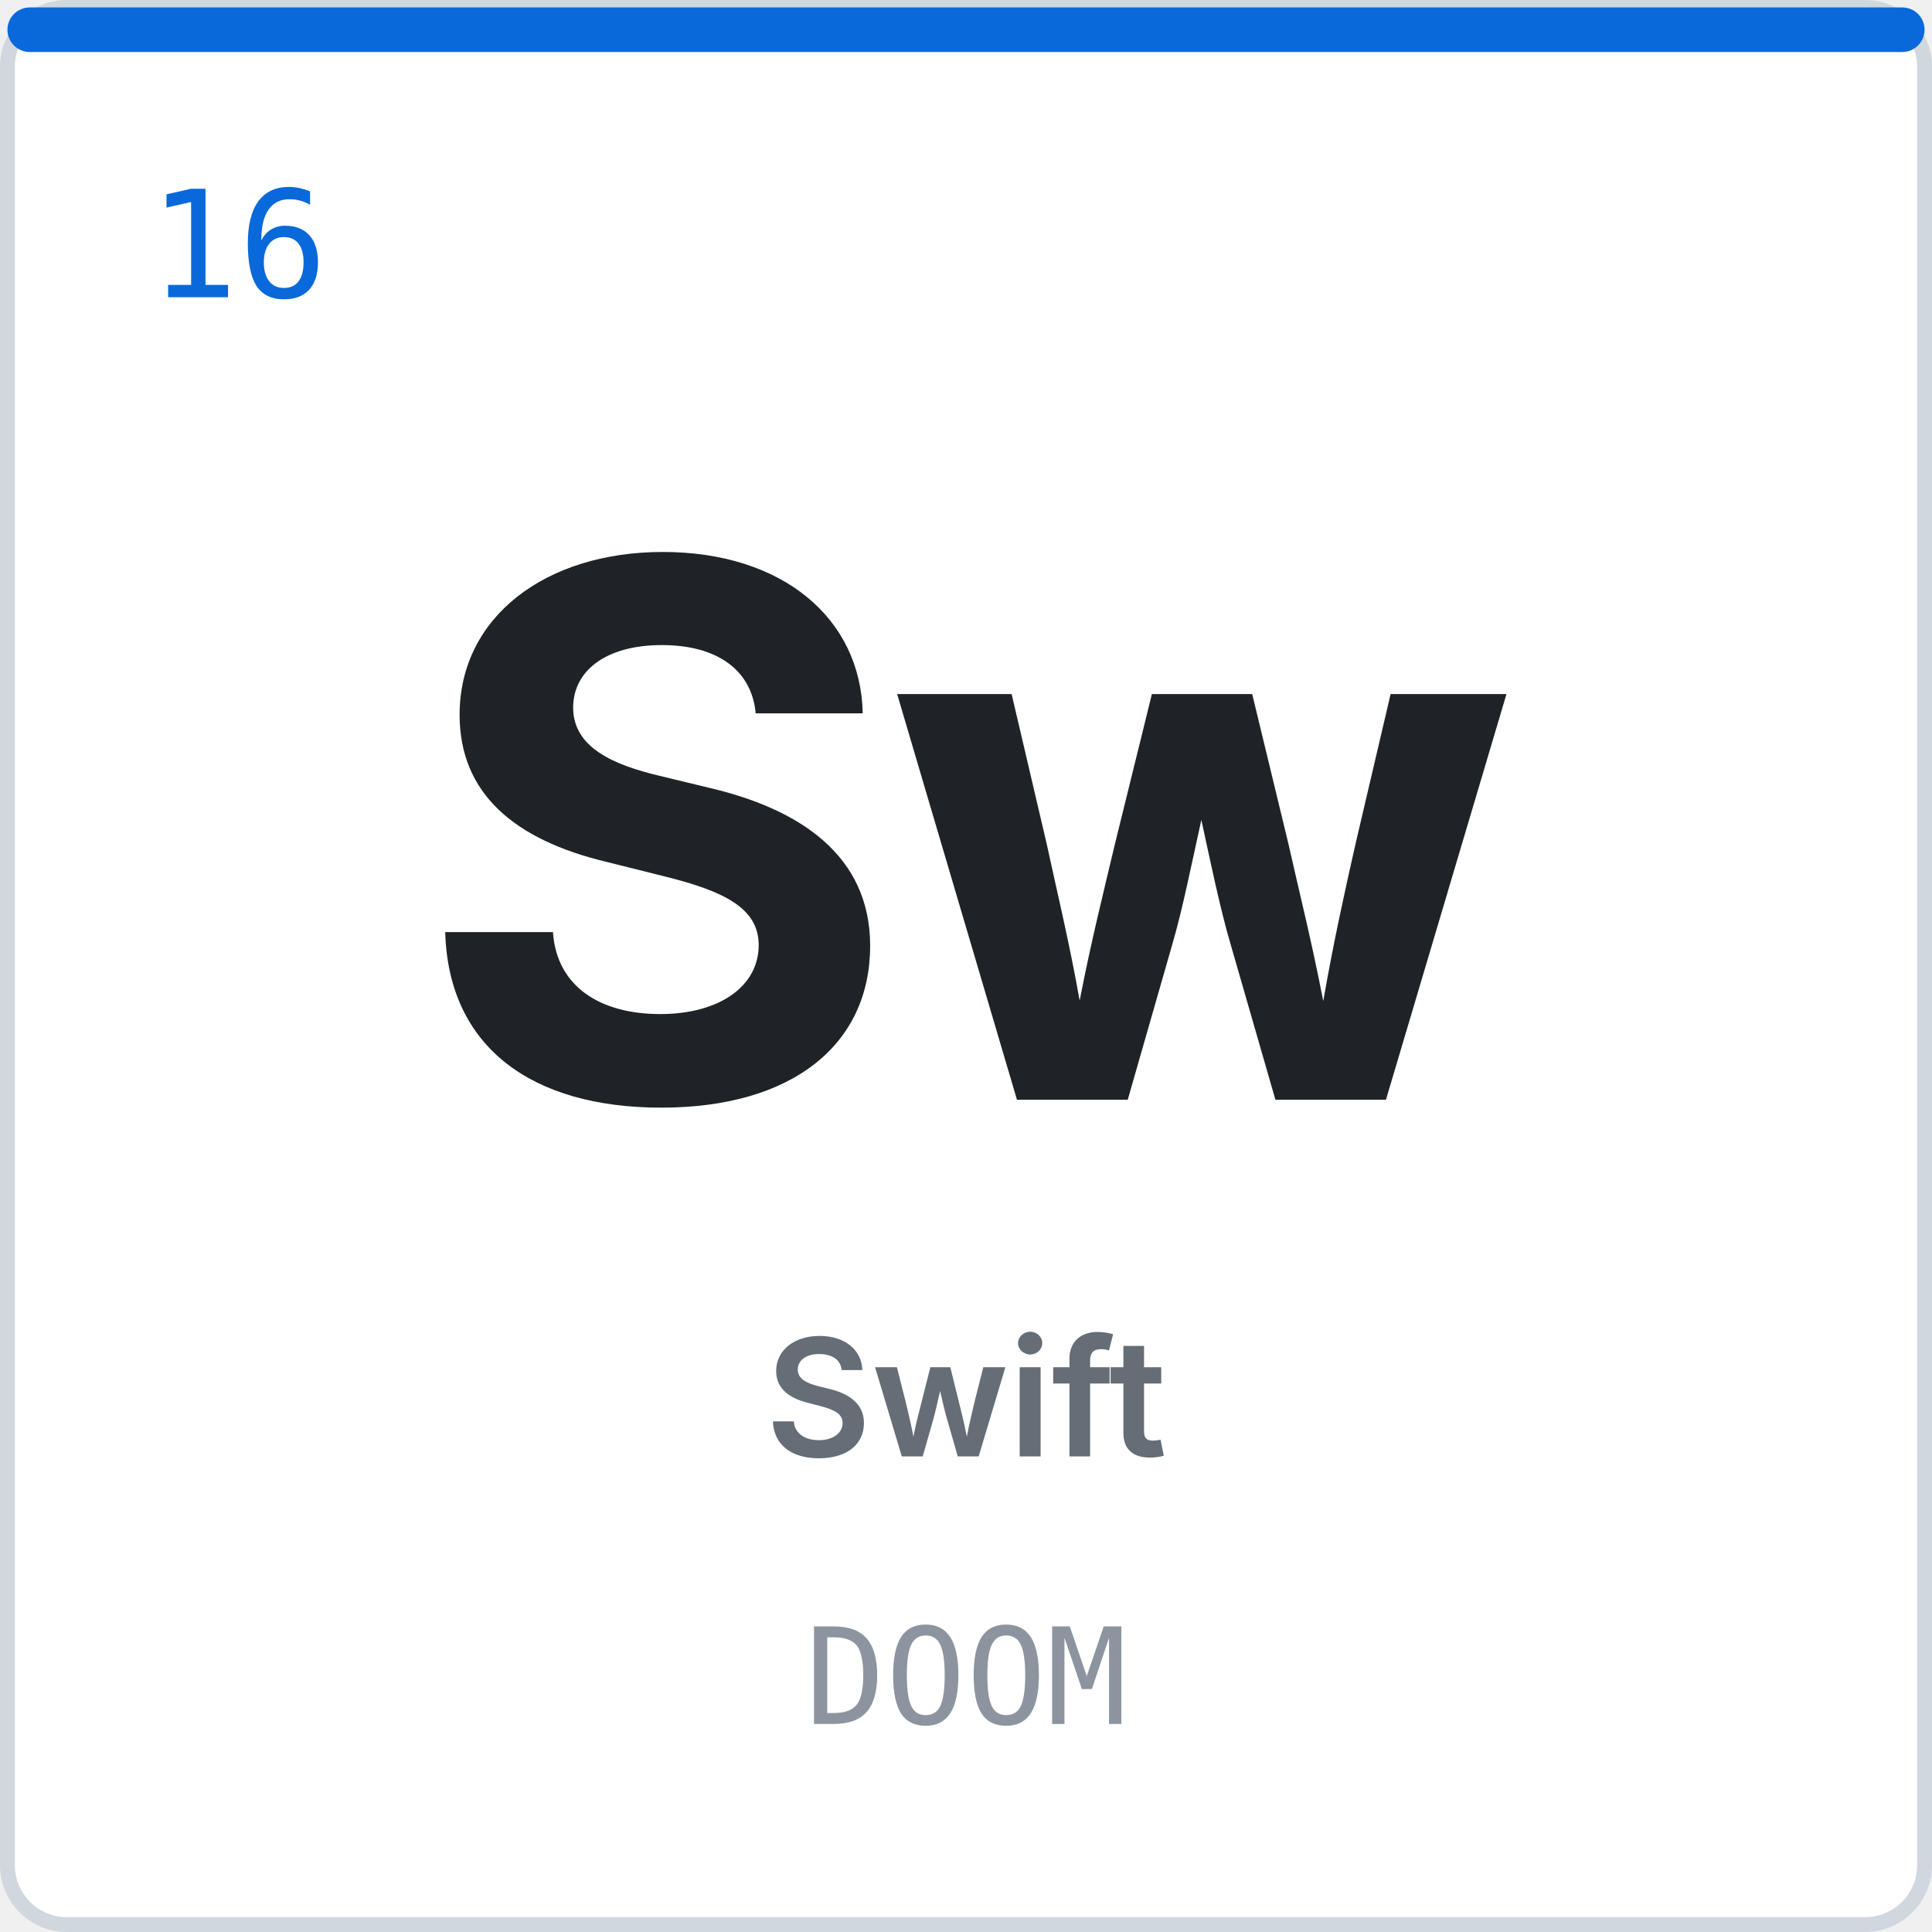
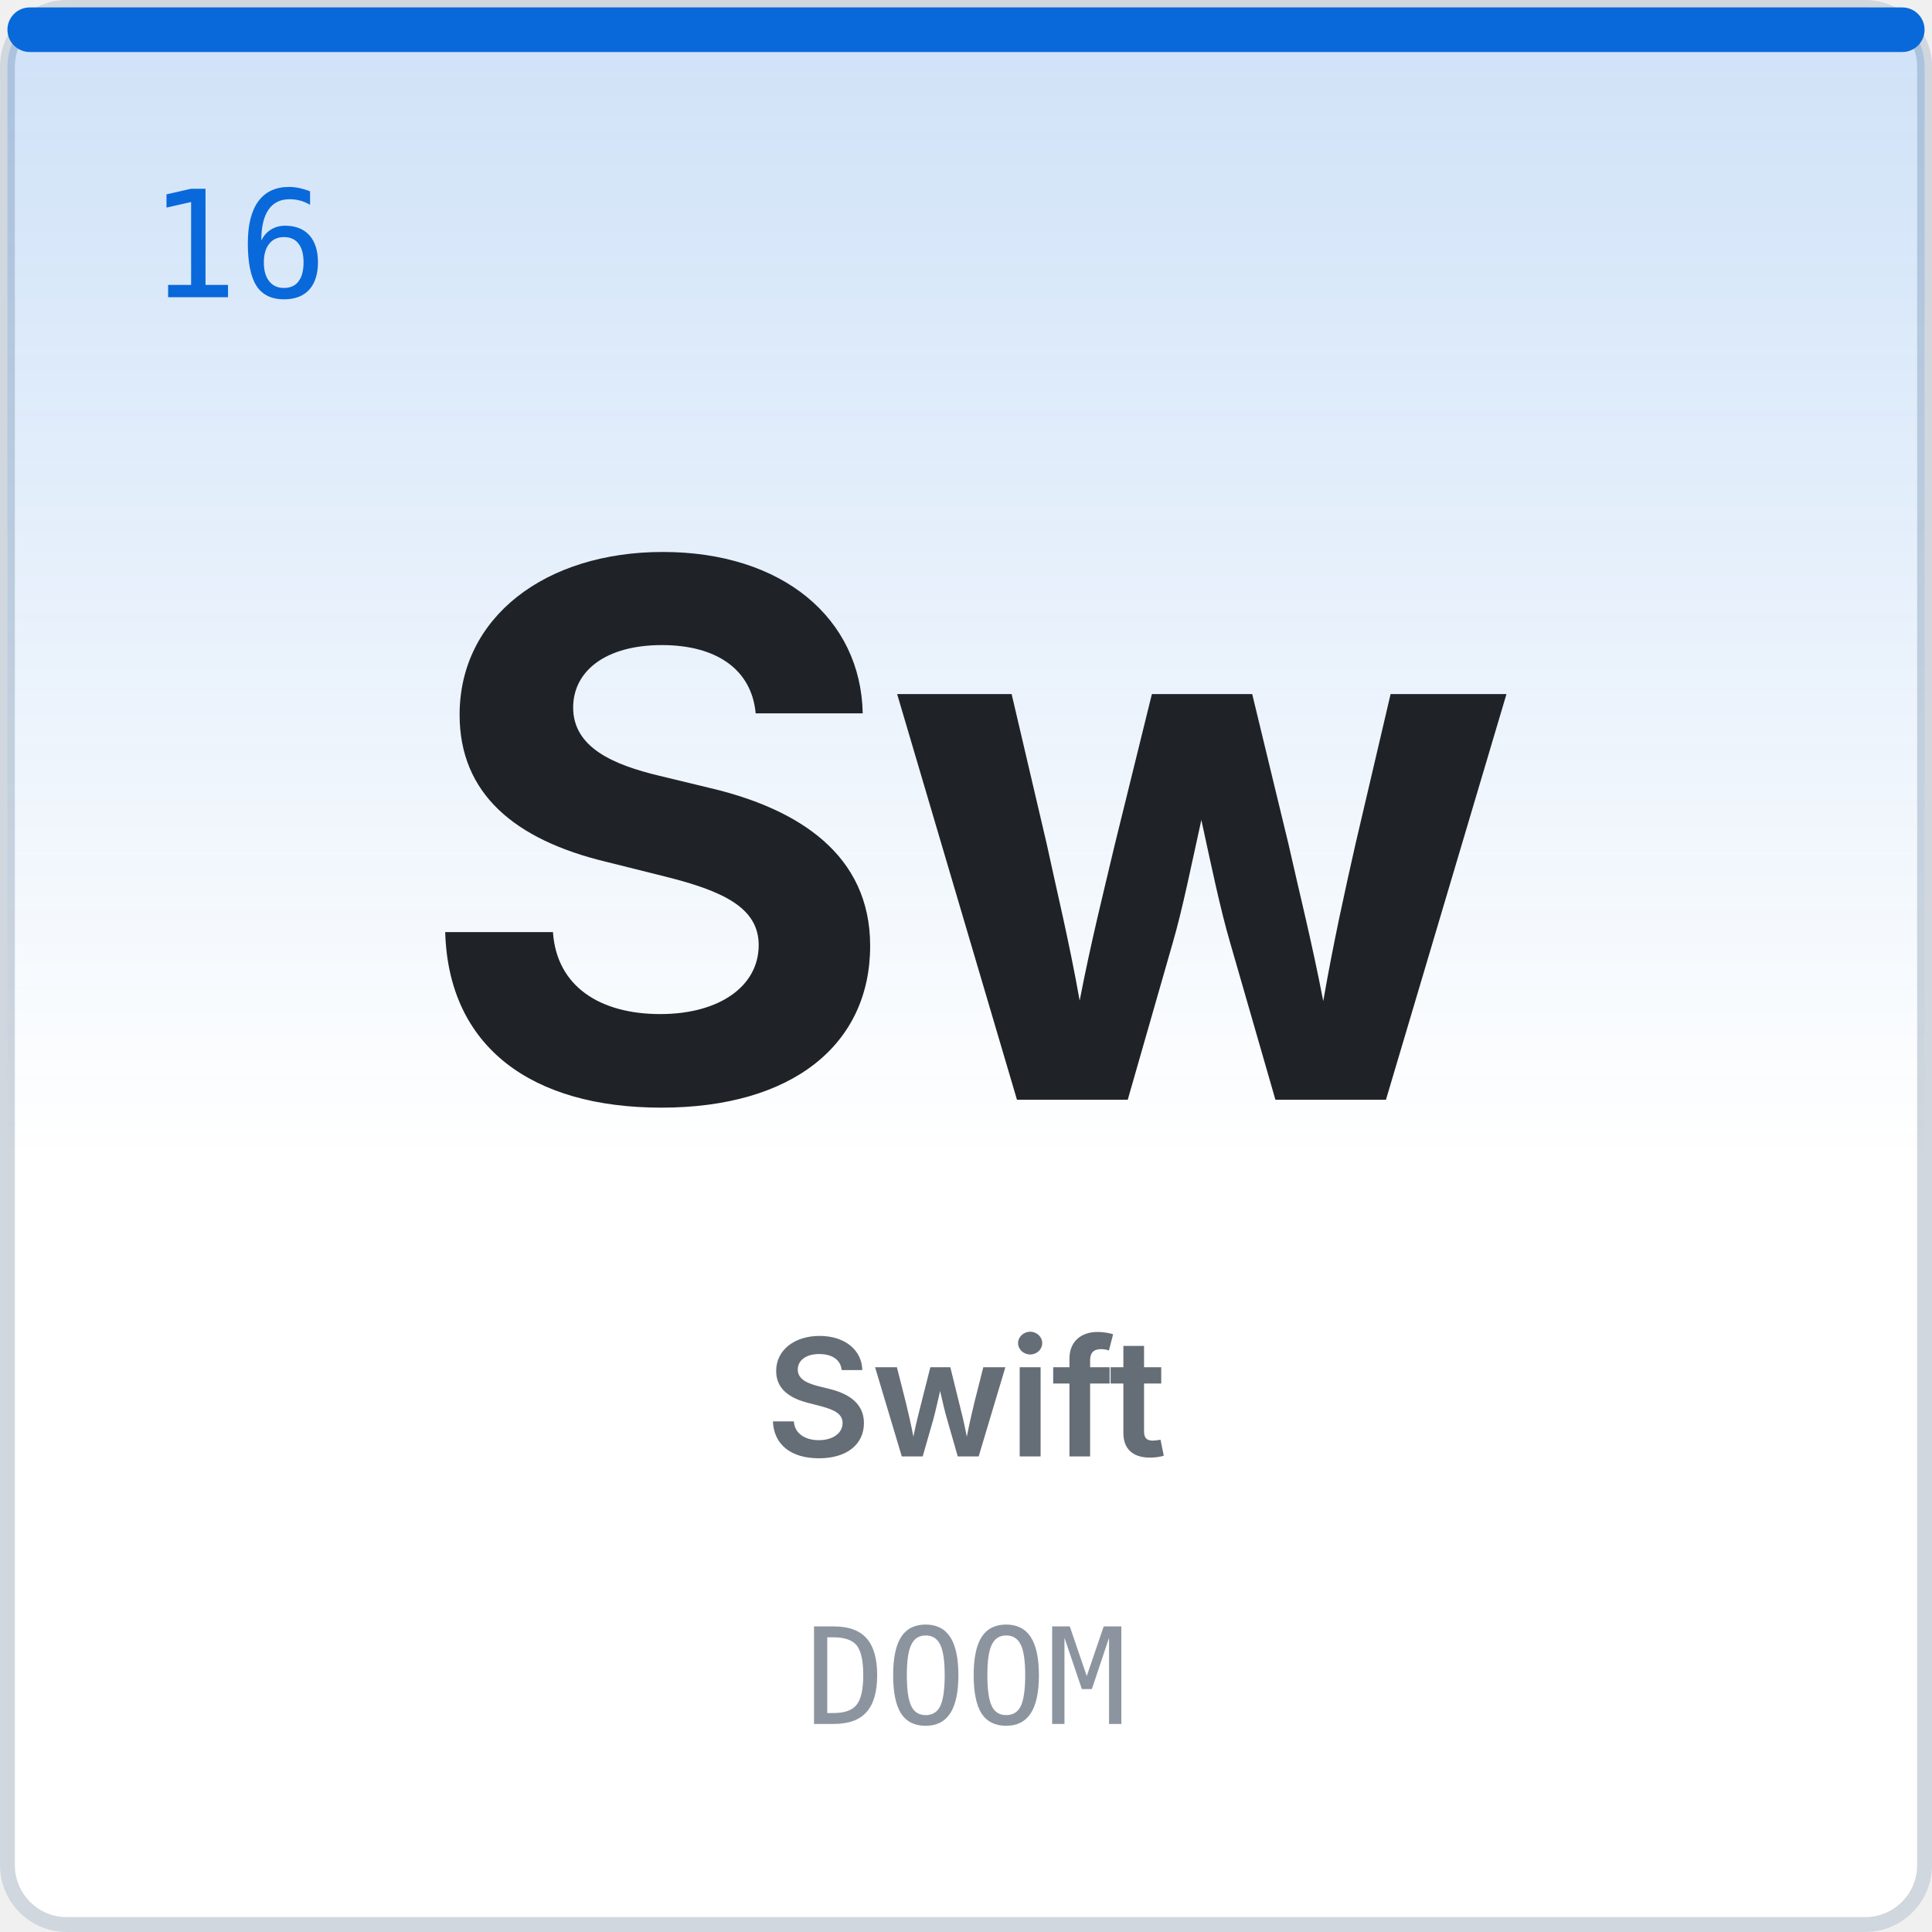
<svg xmlns="http://www.w3.org/2000/svg" width="130" height="130" viewBox="0 0 130 130" role="img" aria-label="16 Sw Swift DOOM">
+   <defs>
+     <linearGradient id="g16" x1="0" y1="0" x2="0" y2="1">
+       <stop offset="0%" stop-color="#0969da" stop-opacity="0.2" />
+       <stop offset="60%" stop-color="#0969da" stop-opacity="0" />
+     </linearGradient>
+   </defs>
  <g opacity="1">
    <set attributeName="opacity" to="0" begin="0s" />
    <animate attributeName="opacity" from="0" to="1" begin="1.20s" dur="0.55s" fill="freeze" />
    <rect x="0.5" y="0.5" width="129" height="129" rx="4" fill="#ffffff" stroke="#d0d7de" stroke-width="1" />
+     <rect x="0.5" y="0.5" width="129" height="129" rx="4" fill="url(#g16)" />
    <rect x="0.5" y="0.5" width="129" height="3" rx="1.5" fill="#0969da">
      <animate attributeName="opacity" values="1;0.45;1" dur="4s" begin="-3.36s" repeatCount="indefinite" />
    </rect>
    <text x="10" y="20" font-family="ui-monospace, SFMono-Regular, Menlo, monospace" font-size="10" font-weight="500" fill="#0969da">16</text>
    <text x="65" y="74" font-family="-apple-system, BlinkMacSystemFont, Inter, system-ui, sans-serif" font-size="50" font-weight="700" fill="#1f2328" text-anchor="middle" letter-spacing="-1">Sw</text>
    <text x="65" y="98" font-family="-apple-system, BlinkMacSystemFont, Inter, system-ui, sans-serif" font-size="11" font-weight="600" fill="#656d76" text-anchor="middle">Swift</text>
    <text x="65" y="116" font-family="ui-monospace, SFMono-Regular, Menlo, monospace" font-size="9" fill="#8c959f" text-anchor="middle">DOOM</text>
  </g>
</svg>
